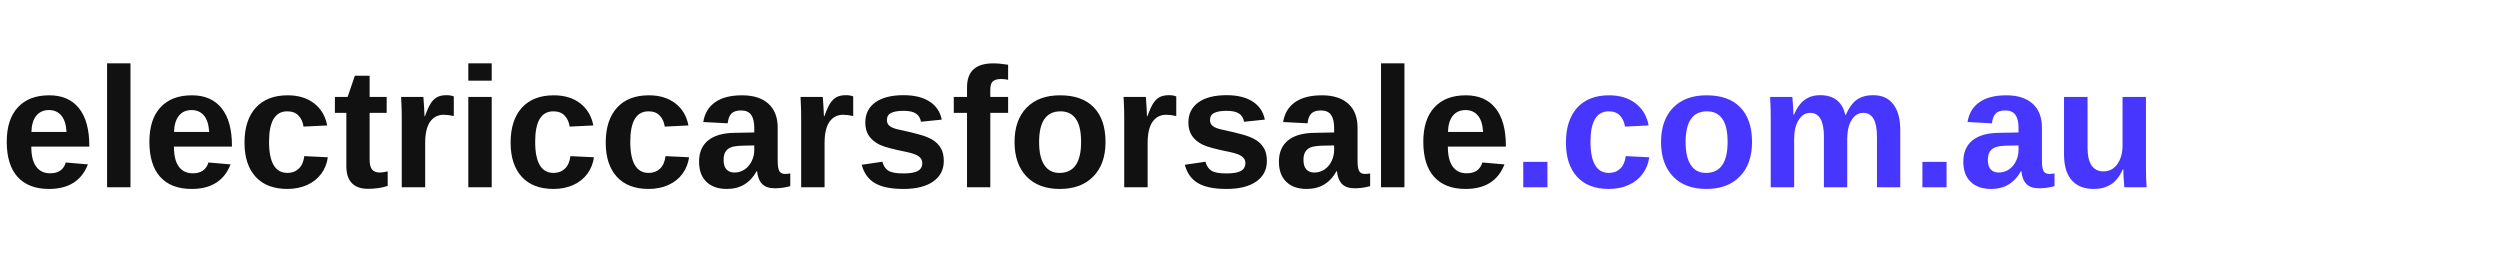
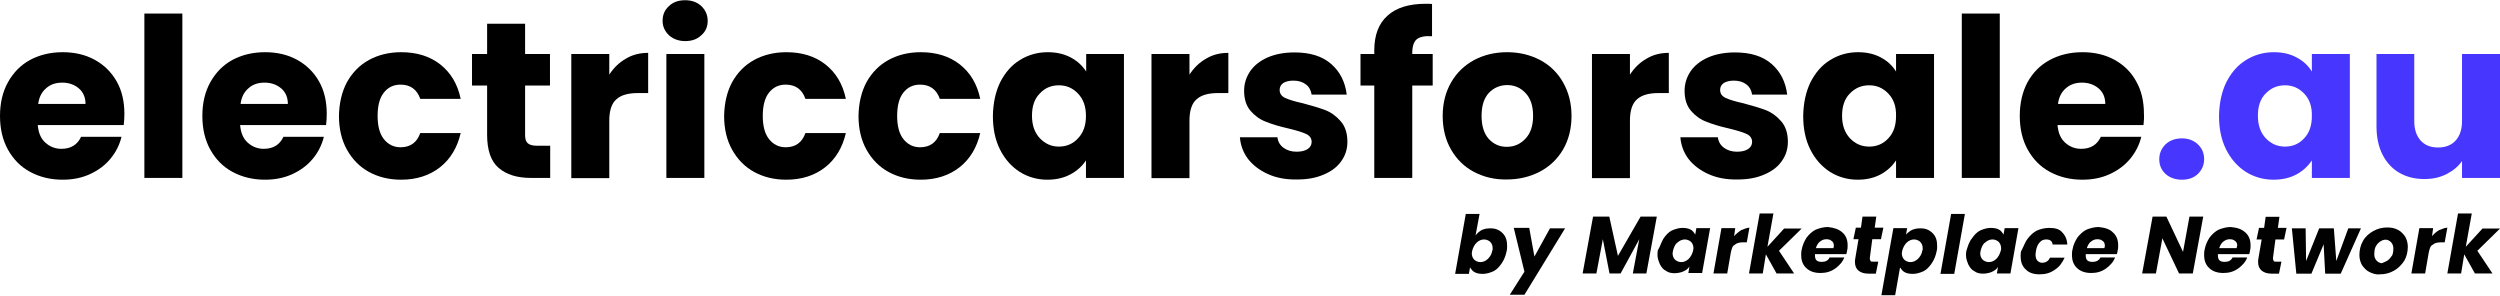
- <svg xmlns="http://www.w3.org/2000/svg" width="307" height="32" viewBox="0 0 307 32" role="img" aria-label="electriccarsforsale.com.au">
-   <text x="0" y="23" font-family="Arial, Helvetica, sans-serif" font-size="21" font-weight="700" fill="#111111">electriccarsforsale<tspan fill="#4736FE">.com.au</tspan>
-   </text>
+ <svg xmlns="http://www.w3.org/2000/svg" version="1.1" id="Layer_1" x="0px" y="0px" viewBox="0 0 1125.5 132.9" style="enable-background:new 0 0 1125.5 132.9;" xml:space="preserve">
+   <style type="text/css">
+ 	.st0{fill:#010101;}
+ 	.st1{fill:#4736FE;}
+ </style>
+   <g>
+     <path class="st0" d="M667.2,103.5c1.2-0.5,2.3-0.7,3.9-0.7c2.2,0,3.9,0.7,5.4,2.2s2,3.4,2,5.7c0,0.7,0,1.6-0.2,2.3   c-0.4,2-1.1,3.9-2.2,5.5s-2.3,2.9-3.7,3.6c-1.6,0.7-3.2,1.2-4.8,1.2c-1.4,0-2.7-0.2-3.6-0.7c-1.1-0.5-1.6-1.4-2.2-2.2l-0.5,2.9   h-6.2l4.8-27h6.2l-1.8,9.7C665.1,104.9,666.2,104,667.2,103.5L667.2,103.5z M672,111.8c0-1.2-0.4-2.2-1.1-2.9   c-0.5-0.5-1.6-1.1-2.7-1.1c-1.2,0-2.3,0.4-3.4,1.4c-1,1-1.6,2.2-2,3.6c0,0.4-0.2,0.7-0.2,1.2c0,1.2,0.4,2.2,1.1,2.9   c0.5,0.5,1.6,1.1,2.7,1.1c1.2,0,2.3-0.4,3.4-1.4c1-1,1.8-2.2,2-3.7C672,112.6,672,112.2,672,111.8z" />
+     <path class="st0" d="M688.5,102.8l2.3,12.7l7-12.7h6.8l-18.3,29.9h-6.6l6.6-10.4l-4.8-19.7h7V102.8L688.5,102.8L688.5,102.8z" />
+     <path class="st0" d="M745.9,97.5l-4.7,25.6h-6.1l2.9-15.4l-8.4,15.4h-5l-3-15.4l-2.9,15.4h-6.2l4.7-25.6h7.3l3.9,17.7l10.2-17.7   H745.9L745.9,97.5z" />
+     <path class="st0" d="M748.9,107.4c1.1-1.6,2.3-2.9,3.7-3.6c1.6-0.7,3.2-1.2,4.8-1.2c1.4,0,2.7,0.2,3.6,0.7c1.1,0.5,1.6,1.4,2.2,2.3   l0.5-2.9h6.2l-3.6,20.2h-6.2l0.5-2.9c-0.7,1.1-1.8,1.8-3,2.3c-1.2,0.5-2.7,0.7-3.9,0.7c-1.4,0-2.9-0.4-3.7-1.1   c-1.2-0.5-2-1.6-2.7-2.9c-0.5-1.2-1.1-2.7-1.1-4.1c0-0.7,0-1.6,0.2-2.3C747.4,111,747.9,109,748.9,107.4z M762.4,111.8   c0-1.2-0.4-2.2-1.1-2.9c-0.5-0.5-1.6-1.1-2.7-1.1c-1.2,0-2.3,0.4-3.4,1.4c-1.1,0.7-1.6,2.2-2,3.6c0,0.4-0.2,0.7-0.2,1.2   c0,1.2,0.4,2.2,1.1,2.9c0.5,0.5,1.6,1.1,2.7,1.1c1.2,0,2.3-0.4,3.4-1.4c1-1,1.6-2.2,2-3.6C762.2,112.6,762.4,112.2,762.4,111.8z" />
+     <path class="st0" d="M783.9,103.6c1.2-0.5,2.7-1.1,3.7-1.1l-1.2,6.6h-1.8c-1.6,0-2.9,0.4-3.6,1.1c-1.1,0.5-1.4,1.8-1.8,3.6   l-1.6,9.3h-6.2l3.6-20.4h6.2l-0.5,3.6C781.5,105.4,782.8,104.3,783.9,103.6L783.9,103.6z" />
+     <path class="st0" d="M800.9,112.9l6.8,10.2h-7.9l-4.8-8.6l-1.4,8.6h-6.2l4.8-27h6.2l-2.7,15l7.5-8.2h7.9L800.9,112.9L800.9,112.9z" />
+     <path class="st0" d="M829.5,104.7c1.6,1.4,2.3,3.4,2.3,5.7c0,0.7,0,1.6-0.2,2.2c0,0.5-0.2,1.2-0.4,1.8h-14.1v0.5   c0,1.1,0.2,1.8,0.7,2.3s1.4,0.7,2.3,0.7c1.6,0,2.9-0.5,3.6-2h6.6c-0.7,2-2.3,3.7-4.1,5c-2,1.4-4.1,2-6.6,2c-2.7,0-4.8-0.7-6.4-2.2   c-1.6-1.5-2.3-3.4-2.3-5.9c0-0.7,0-1.6,0.2-2.3c0.4-2.2,1.2-3.9,2.2-5.5c1.2-1.6,2.7-2.9,4.1-3.6c1.8-0.7,3.6-1.2,5.5-1.2   C825.7,102.5,827.9,103.2,829.5,104.7L829.5,104.7z M825.6,110.6c0-1.1-0.4-1.8-1.1-2.2c-0.5-0.5-1.4-0.7-2.3-0.7   c-1.1,0-2,0.4-2.9,1.1c-0.7,0.5-1.4,1.6-1.8,2.9h7.9C825.6,111,825.6,110.8,825.6,110.6L825.6,110.6z" />
+     <path class="st0" d="M841.8,116.1v0.4c0,0.4,0.2,0.7,0.4,1.1c0.2,0.2,0.5,0.2,1.2,0.2h2.2l-1.1,5.4h-3.2c-3.9,0-6.2-1.8-6.2-5.2   c0-0.5,0-1.2,0.2-2l1.4-8.3h-2.3l1.1-5.2h2.3l0.7-5h6.2l-0.7,5h3.9l-1.1,5.2h-3.9L841.8,116.1L841.8,116.1z" />
+     <path class="st0" d="M860.8,103.5c1.2-0.5,2.3-0.7,3.9-0.7c2.2,0,3.9,0.7,5.4,2.2s2,3.4,2,5.7c0,0.7,0,1.6-0.2,2.3   c-0.4,2-1.1,3.9-2.2,5.5c-1.1,1.6-2.3,2.9-3.7,3.6c-1.6,0.7-3.2,1.2-4.8,1.2c-1.4,0-2.7-0.2-3.6-0.7c-1.1-0.5-1.6-1.4-2.2-2.2   l-2.2,12.5H847l5.4-30.2h6.2l-0.5,2.9C858.7,104.9,859.8,104,860.8,103.5L860.8,103.5z M865.6,111.8c0-1.2-0.4-2.2-1.1-2.9   c-0.5-0.5-1.6-1.1-2.7-1.1c-1.2,0-2.3,0.4-3.4,1.4c-1,1-1.6,2.2-2,3.6c0,0.4-0.2,0.7-0.2,1.2c0,1.2,0.4,2.2,1.1,2.9   c0.5,0.5,1.6,1.1,2.7,1.1c1.2,0,2.3-0.4,3.4-1.4c1-1,1.8-2.2,2-3.7C865.6,112.6,865.6,112.2,865.6,111.8z" />
+     <path class="st0" d="M884.6,96.3l-4.8,27h-6.2l4.8-27H884.6z" />
+     <path class="st0" d="M887.7,107.4c1.1-1.6,2.3-2.9,3.7-3.6c1.6-0.7,3.2-1.2,4.8-1.2c1.4,0,2.7,0.2,3.6,0.7c1.1,0.5,1.6,1.4,2.2,2.3   l0.5-2.9h6.2l-3.6,20.4H899l0.5-2.9c-0.7,1.1-1.8,1.8-3,2.3s-2.7,0.7-3.9,0.7c-1.4,0-2.9-0.4-3.7-1.1c-1.2-0.5-2-1.6-2.7-2.9   c-0.5-1.2-1.1-2.7-1.1-4.1c0-0.7,0-1.6,0.2-2.3C885.9,111,886.4,109,887.7,107.4L887.7,107.4z M900.9,111.8c0-1.2-0.4-2.2-1.1-2.9   c-0.5-0.5-1.6-1.1-2.7-1.1c-1.2,0-2.3,0.4-3.4,1.4c-1.1,0.7-1.6,2.2-2,3.6c0,0.4-0.2,0.7-0.2,1.2c0,1.2,0.4,2.2,1.1,2.9   c0.5,0.5,1.6,1.1,2.7,1.1c1.2,0,2.3-0.4,3.4-1.4c1-1,1.6-2.2,2-3.6C900.9,112.6,900.9,112.2,900.9,111.8z" />
+     <path class="st0" d="M912.9,107.4c1.2-1.6,2.7-2.9,4.1-3.6c1.6-0.7,3.6-1.2,5.5-1.2c2.7,0,4.7,0.5,5.9,2c1.4,1.4,2.2,3.2,2.3,5.5   h-6.6c-0.2-1.6-1.2-2.3-2.9-2.3c-1.2,0-2.2,0.4-3,1.4c-0.7,0.7-1.4,2.2-1.6,3.7c0,0.5-0.2,1.1-0.2,1.6c0,1.2,0.2,2,0.7,2.7   c0.5,0.5,1.2,1.1,2.2,1.1c1.6,0,2.9-0.7,3.6-2.3h6.6c-1.1,2.3-2.3,4.1-4.5,5.5c-2,1.4-4.1,2-6.8,2s-4.8-0.7-6.2-2.2   c-1.6-1.4-2.3-3.4-2.3-5.9c0-0.7,0-1.6,0.2-2.3C911.1,111,911.6,109,912.9,107.4z" />
+     <path class="st0" d="M951.3,104.7c1.6,1.4,2.3,3.4,2.3,5.7c0,0.7,0,1.6-0.2,2.2c0,0.5-0.2,1.2-0.4,1.8h-14v0.5   c0,1.1,0.2,1.8,0.7,2.3s1.4,0.7,2.3,0.7c1.6,0,2.9-0.5,3.6-2h6.6c-0.7,2-2.3,3.7-4.1,5c-2,1.4-4.1,2-6.6,2c-2.7,0-4.8-0.7-6.4-2.2   c-1.6-1.5-2.3-3.4-2.3-5.9c0-0.7,0-1.6,0.2-2.3c0.4-2.2,1.2-3.9,2.2-5.5c1.2-1.6,2.7-2.9,4.1-3.6c1.8-0.7,3.6-1.2,5.5-1.2   C947.8,102.5,949.9,103.2,951.3,104.7L951.3,104.7z M947.6,110.6c0-1.1-0.4-1.8-1.1-2.2c-0.5-0.5-1.4-0.7-2.3-0.7   c-1.1,0-2,0.4-2.9,1.1c-0.7,0.5-1.4,1.6-1.8,2.9h7.9C947.6,111,947.6,110.8,947.6,110.6L947.6,110.6z" />
+     <path class="st0" d="M987.2,123.1H981l-7.5-15.8l-2.9,15.8h-6.2l4.7-25.6h6.2l7.5,15.9l2.9-15.9h6.2L987.2,123.1z" />
+     <path class="st0" d="M1010.9,104.7c1.6,1.4,2.3,3.4,2.3,5.7c0,0.7,0,1.6-0.2,2.2c0,0.5-0.2,1.2-0.4,1.8h-14.1v0.5   c0,1.1,0.2,1.8,0.7,2.3s1.4,0.7,2.3,0.7c1.6,0,2.9-0.5,3.6-2h6.6c-0.7,2-2.3,3.7-4.1,5c-2,1.4-4.1,2-6.6,2c-2.7,0-4.8-0.7-6.4-2.2   c-1.6-1.5-2.3-3.4-2.3-5.9c0-0.7,0-1.6,0.2-2.3c0.4-2.2,1.2-3.9,2.2-5.5c1.2-1.6,2.7-2.9,4.1-3.6c1.8-0.7,3.6-1.2,5.5-1.2   C1007.4,102.5,1009.3,103.2,1010.9,104.7L1010.9,104.7z M1007.2,110.6c0-1.1-0.4-1.8-1.1-2.2c-0.5-0.5-1.4-0.7-2.3-0.7   c-1.1,0-2,0.4-2.9,1.1c-0.7,0.5-1.4,1.6-1.8,2.9h7.9C1006.9,111,1007.2,110.8,1007.2,110.6L1007.2,110.6z" />
+     <path class="st0" d="M1023.3,116.1v0.4c0,0.4,0.2,0.7,0.4,1.1c0.2,0.2,0.5,0.2,1.2,0.2h2.2l-1.1,5.4h-3.2c-3.9,0-6.2-1.8-6.2-5.2   c0-0.5,0-1.2,0.2-2l1.4-8.2h-2.3l1.1-5.2h2.3l0.7-5h6.2l-0.7,5h3.9l-1.1,5.2h-3.9L1023.3,116.1L1023.3,116.1z" />
+     <path class="st0" d="M1062.9,102.8l-9.1,20.4h-7l-0.7-13.2l-5.5,13.2h-6.8l-2-20.4h6.2l0.2,14.7l5.9-14.7h6.6l1.1,14.7l5.4-14.7   C1057.1,102.8,1062.9,102.8,1062.9,102.8L1062.9,102.8z" />
+     <path class="st0" d="M1066.6,122.4c-1.4-0.7-2.3-1.8-3.2-3c-0.7-1.2-1.2-2.9-1.2-4.5c0-2.3,0.5-4.5,1.6-6.4c1.1-2,2.7-3.4,4.7-4.5   s3.9-1.6,6.4-1.6c1.8,0,3.4,0.4,4.7,1.1c1.4,0.7,2.3,1.8,3.2,3c0.7,1.2,1.2,2.9,1.2,4.5c0,2.3-0.5,4.5-1.6,6.4   c-1.2,1.8-2.7,3.4-4.7,4.5s-3.9,1.6-6.4,1.6C1069.6,123.7,1068,123.1,1066.6,122.4z M1075,117.2c0.7-0.5,1.4-1.4,2-2.3   c0.4-1.1,0.5-2,0.5-3c0-1.2-0.4-2.2-1.1-2.9c-0.5-0.5-1.4-1.1-2.3-1.1c-1.1,0-2,0.4-2.9,1.1c-0.7,0.5-1.4,1.4-1.8,2.3   c-0.4,1.1-0.5,2-0.5,3.2s0.4,2.2,1.1,2.9c0.5,0.5,1.4,1.1,2.3,1.1C1073.2,118.1,1074.3,117.7,1075,117.2z" />
+     <path class="st0" d="M1098.1,103.6c1.2-0.5,2.7-1.1,3.7-1.1l-1.2,6.6h-1.8c-1.6,0-2.9,0.4-3.6,1.1c-1.1,0.5-1.4,1.8-1.8,3.6   l-1.6,9.3h-6.2l3.6-20.4h6.2l-0.5,3.6C1095.7,105.4,1096.8,104.3,1098.1,103.6L1098.1,103.6z" />
+     <path class="st0" d="M1115.3,112.9l6.8,10.2h-7.9l-4.8-8.6l-1.4,8.6h-6.2l4.8-27h6.2l-2.7,15l7.5-8.2h7.9L1115.3,112.9   L1115.3,112.9z" />
+   </g>
+   <g>
+     <path d="M55.7,56.3H17c0.3,3.5,1.4,6.1,3.4,7.9c2,1.8,4.4,2.8,7.2,2.8c4.3,0,7.2-1.8,8.9-5.4h18.2c-0.9,3.7-2.6,7-5,9.9   c-2.4,2.9-5.5,5.2-9.2,6.9c-3.7,1.7-7.8,2.5-12.3,2.5c-5.5,0-10.3-1.2-14.6-3.5c-4.3-2.3-7.6-5.7-10-10C1.2,63.1,0,58,0,52.2   C0,46.4,1.2,41.3,3.6,37c2.4-4.3,5.7-7.7,9.9-10c4.3-2.3,9.2-3.5,14.7-3.5c5.4,0,10.2,1.1,14.4,3.4c4.2,2.3,7.5,5.5,9.9,9.7   c2.4,4.2,3.5,9.1,3.5,14.7C56,52.9,55.9,54.6,55.7,56.3z M38.5,46.8c0-2.9-1-5.3-3-7c-2-1.7-4.5-2.6-7.5-2.6   c-2.9,0-5.3,0.8-7.2,2.5c-2,1.7-3.2,4-3.6,7.1H38.5z" />
+     <path d="M82.1,6.1v74H65v-74H82.1z" />
+     <path d="M146.8,56.3h-38.7c0.3,3.5,1.4,6.1,3.4,7.9c2,1.8,4.4,2.8,7.2,2.8c4.3,0,7.2-1.8,8.9-5.4h18.2c-0.9,3.7-2.6,7-5,9.9   c-2.4,2.9-5.5,5.2-9.2,6.9c-3.7,1.7-7.8,2.5-12.3,2.5c-5.5,0-10.3-1.2-14.6-3.5c-4.3-2.3-7.6-5.7-10-10c-2.4-4.3-3.6-9.4-3.6-15.2   c0-5.8,1.2-10.9,3.6-15.2c2.4-4.3,5.7-7.7,9.9-10c4.3-2.3,9.2-3.5,14.7-3.5c5.4,0,10.2,1.1,14.4,3.4c4.2,2.3,7.5,5.5,9.9,9.7   c2.4,4.2,3.5,9.1,3.5,14.7C147.1,52.9,147,54.6,146.8,56.3z M129.6,46.8c0-2.9-1-5.3-3-7c-2-1.7-4.5-2.6-7.5-2.6   c-2.9,0-5.3,0.8-7.2,2.5c-2,1.7-3.2,4-3.6,7.1H129.6z" />
+     <path d="M156.2,37c2.4-4.3,5.7-7.7,9.9-10c4.2-2.3,9.1-3.5,14.5-3.5c7,0,12.9,1.8,17.6,5.5c4.7,3.7,7.8,8.8,9.2,15.5h-18.2   c-1.5-4.3-4.5-6.4-8.9-6.4c-3.1,0-5.6,1.2-7.5,3.6c-1.9,2.4-2.8,5.9-2.8,10.5c0,4.5,0.9,8,2.8,10.4c1.9,2.4,4.4,3.7,7.5,3.7   c4.4,0,7.4-2.1,8.9-6.4h18.2c-1.5,6.5-4.6,11.7-9.3,15.4c-4.7,3.7-10.6,5.6-17.5,5.6c-5.5,0-10.3-1.2-14.5-3.5   c-4.2-2.3-7.5-5.7-9.9-10c-2.4-4.3-3.6-9.4-3.6-15.2C152.7,46.4,153.9,41.3,156.2,37z" />
+     <path d="M247.7,65.6v14.5H239c-6.2,0-11-1.5-14.5-4.5c-3.5-3-5.2-8-5.2-14.9V38.5h-6.8V24.3h6.8V10.7h17.1v13.6h11.2v14.2h-11.2   v22.4c0,1.7,0.4,2.9,1.2,3.6c0.8,0.7,2.1,1.1,4,1.1H247.7z" />
+     <path d="M281.8,26.4c3-1.8,6.3-2.6,10-2.6v18.1h-4.7c-4.3,0-7.5,0.9-9.6,2.8c-2.1,1.8-3.2,5-3.2,9.6v25.9h-17.1V24.3h17.1v9.3   C276.3,30.5,278.8,28.1,281.8,26.4z" />
+     <path d="M301.2,15.9c-1.9-1.8-2.9-4-2.9-6.5c0-2.7,0.9-4.9,2.9-6.7c1.9-1.8,4.3-2.6,7.3-2.6c2.9,0,5.4,0.9,7.2,2.6   c1.9,1.8,2.9,4,2.9,6.7c0,2.6-0.9,4.8-2.9,6.5c-1.9,1.8-4.3,2.6-7.2,2.6C305.6,18.5,303.1,17.6,301.2,15.9z M317.1,24.3v55.8H300   V24.3H317.1z" />
+     <path d="M329.6,37c2.4-4.3,5.7-7.7,9.9-10c4.2-2.3,9.1-3.5,14.5-3.5c7,0,12.9,1.8,17.6,5.5c4.7,3.7,7.8,8.8,9.2,15.5h-18.2   c-1.5-4.3-4.5-6.4-8.9-6.4c-3.1,0-5.6,1.2-7.5,3.6c-1.9,2.4-2.8,5.9-2.8,10.5c0,4.5,0.9,8,2.8,10.4c1.9,2.4,4.4,3.7,7.5,3.7   c4.4,0,7.4-2.1,8.9-6.4h18.2c-1.5,6.5-4.6,11.7-9.3,15.4c-4.7,3.7-10.6,5.6-17.5,5.6c-5.5,0-10.3-1.2-14.5-3.5   c-4.2-2.3-7.5-5.7-9.9-10c-2.4-4.3-3.6-9.4-3.6-15.2C326.1,46.4,327.3,41.3,329.6,37z" />
+     <path d="M390.1,37c2.4-4.3,5.7-7.7,9.9-10c4.2-2.3,9.1-3.5,14.5-3.5c7,0,12.9,1.8,17.6,5.5c4.7,3.7,7.8,8.8,9.2,15.5h-18.2   c-1.5-4.3-4.5-6.4-8.9-6.4c-3.1,0-5.6,1.2-7.5,3.6c-1.9,2.4-2.8,5.9-2.8,10.5c0,4.5,0.9,8,2.8,10.4c1.9,2.4,4.4,3.7,7.5,3.7   c4.4,0,7.4-2.1,8.9-6.4h18.2c-1.5,6.5-4.6,11.7-9.3,15.4c-4.7,3.7-10.6,5.6-17.5,5.6c-5.5,0-10.3-1.2-14.5-3.5   c-4.2-2.3-7.5-5.7-9.9-10c-2.4-4.3-3.6-9.4-3.6-15.2C386.6,46.4,387.8,41.3,390.1,37z" />
+     <path d="M450.3,37c2.2-4.3,5.1-7.7,8.9-10c3.7-2.3,7.9-3.5,12.5-3.5c3.9,0,7.4,0.8,10.4,2.4c3,1.6,5.2,3.7,6.9,6.3v-7.9H506v55.8   h-17.1v-7.9c-1.7,2.6-4,4.7-7,6.3c-3,1.6-6.4,2.4-10.4,2.4c-4.5,0-8.7-1.2-12.4-3.5c-3.7-2.4-6.7-5.7-8.9-10.1   c-2.2-4.4-3.2-9.4-3.2-15.1C447.1,46.4,448.2,41.3,450.3,37z M485.3,42.1c-2.4-2.5-5.2-3.7-8.6-3.7s-6.3,1.2-8.6,3.7   c-2.4,2.4-3.5,5.8-3.5,10c0,4.3,1.2,7.6,3.5,10.1c2.4,2.5,5.2,3.8,8.6,3.8s6.3-1.2,8.6-3.7c2.4-2.5,3.6-5.8,3.6-10.1   C488.9,47.9,487.7,44.6,485.3,42.1z" />
+     <path d="M543,26.4c3-1.8,6.3-2.6,10-2.6v18.1h-4.7c-4.3,0-7.5,0.9-9.6,2.8c-2.1,1.8-3.2,5-3.2,9.6v25.9h-17.1V24.3h17.1v9.3   C537.5,30.5,540,28.1,543,26.4z" />
+     <path d="M570.9,78.4c-3.8-1.7-6.8-4-9-6.8c-2.2-2.9-3.4-6.2-3.7-9.8h16.9c0.2,1.9,1.1,3.5,2.7,4.7c1.6,1.2,3.6,1.8,5.9,1.8   c2.1,0,3.8-0.4,5-1.2c1.2-0.8,1.8-1.9,1.8-3.2c0-1.6-0.8-2.8-2.5-3.6c-1.7-0.8-4.4-1.6-8.1-2.5c-4-0.9-7.3-1.9-10-3   c-2.7-1-5-2.7-6.9-4.9c-1.9-2.2-2.9-5.2-2.9-9c0-3.2,0.9-6.1,2.7-8.8c1.8-2.6,4.4-4.7,7.8-6.2c3.4-1.5,7.5-2.3,12.2-2.3   c7,0,12.5,1.7,16.5,5.2c4,3.5,6.3,8.1,7,13.8h-15.8c-0.3-1.9-1.1-3.5-2.6-4.6c-1.4-1.1-3.3-1.7-5.6-1.7c-2,0-3.5,0.4-4.6,1.1   c-1.1,0.8-1.6,1.8-1.6,3.1c0,1.6,0.8,2.8,2.5,3.6s4.4,1.6,8,2.4c4.1,1.1,7.5,2.1,10.1,3.1c2.6,1,4.9,2.7,6.9,5c2,2.3,3,5.4,3,9.2   c0,3.3-0.9,6.2-2.8,8.8c-1.8,2.6-4.5,4.6-7.9,6c-3.4,1.5-7.4,2.2-11.9,2.2C579,80.9,574.7,80.1,570.9,78.4z" />
+     <path d="M645,38.5h-9.2v41.6h-17.1V38.5h-6.2V24.3h6.2v-1.6c0-6.9,2-12.1,5.9-15.6c3.9-3.6,9.7-5.4,17.3-5.4c1.3,0,2.2,0,2.8,0.1   v14.5c-3.3-0.2-5.6,0.3-6.9,1.4c-1.3,1.1-2,3.2-2,6.1v0.5h9.2V38.5z" />
+     <path d="M663.6,77.4c-4.4-2.3-7.8-5.7-10.3-10c-2.5-4.3-3.8-9.4-3.8-15.2c0-5.7,1.3-10.8,3.8-15.1c2.5-4.4,6-7.7,10.4-10.1   c4.4-2.3,9.3-3.5,14.8-3.5c5.5,0,10.4,1.2,14.8,3.5c4.4,2.3,7.9,5.7,10.4,10.1c2.5,4.4,3.8,9.4,3.8,15.1c0,5.7-1.3,10.8-3.8,15.1   c-2.6,4.4-6.1,7.7-10.5,10c-4.4,2.3-9.4,3.5-14.9,3.5C672.9,80.9,668,79.7,663.6,77.4z M686.7,62.5c2.3-2.4,3.5-5.8,3.5-10.3   c0-4.5-1.1-7.9-3.4-10.3c-2.2-2.4-5-3.6-8.2-3.6c-3.3,0-6.1,1.2-8.3,3.5c-2.2,2.4-3.3,5.8-3.3,10.4c0,4.5,1.1,7.9,3.2,10.3   c2.2,2.4,4.9,3.6,8.1,3.6C681.7,66.1,684.4,64.9,686.7,62.5z" />
+     <path d="M741.3,26.4c3-1.8,6.3-2.6,10-2.6v18.1h-4.7c-4.3,0-7.5,0.9-9.6,2.8c-2.1,1.8-3.2,5-3.2,9.6v25.9h-17.1V24.3h17.1v9.3   C735.8,30.5,738.3,28.1,741.3,26.4z" />
+     <path d="M769.2,78.4c-3.8-1.7-6.8-4-9-6.8c-2.2-2.9-3.4-6.2-3.7-9.8h16.9c0.2,1.9,1.1,3.5,2.7,4.7c1.6,1.2,3.6,1.8,5.9,1.8   c2.1,0,3.8-0.4,5-1.2c1.2-0.8,1.8-1.9,1.8-3.2c0-1.6-0.8-2.8-2.5-3.6c-1.7-0.8-4.4-1.6-8.1-2.5c-4-0.9-7.3-1.9-10-3   c-2.7-1-5-2.7-6.9-4.9c-1.9-2.2-2.9-5.2-2.9-9c0-3.2,0.9-6.1,2.7-8.8c1.8-2.6,4.4-4.7,7.8-6.2c3.4-1.5,7.5-2.3,12.2-2.3   c7,0,12.5,1.7,16.5,5.2c4,3.5,6.3,8.1,7,13.8h-15.8c-0.3-1.9-1.1-3.5-2.6-4.6c-1.4-1.1-3.3-1.7-5.6-1.7c-2,0-3.5,0.4-4.6,1.1   c-1.1,0.8-1.6,1.8-1.6,3.1c0,1.6,0.8,2.8,2.5,3.6s4.4,1.6,8,2.4c4.1,1.1,7.5,2.1,10.1,3.1c2.6,1,4.9,2.7,6.9,5c2,2.3,3,5.4,3,9.2   c0,3.3-0.9,6.2-2.8,8.8c-1.8,2.6-4.5,4.6-7.9,6c-3.4,1.5-7.4,2.2-11.9,2.2C777.3,80.9,773,80.1,769.2,78.4z" />
+     <path d="M815.1,37c2.2-4.3,5.1-7.7,8.9-10c3.7-2.3,7.9-3.5,12.5-3.5c3.9,0,7.4,0.8,10.3,2.4c3,1.6,5.2,3.7,6.8,6.3v-7.9h17.1v55.8   h-17.1v-7.9c-1.7,2.6-4,4.7-6.9,6.3c-3,1.6-6.4,2.4-10.4,2.4c-4.5,0-8.7-1.2-12.4-3.5c-3.7-2.4-6.7-5.7-8.9-10.1   c-2.2-4.4-3.2-9.4-3.2-15.1C811.9,46.4,813,41.3,815.1,37z M850.1,42.1c-2.4-2.5-5.2-3.7-8.6-3.7c-3.4,0-6.3,1.2-8.7,3.7   c-2.4,2.4-3.5,5.8-3.5,10c0,4.3,1.2,7.6,3.5,10.1c2.4,2.5,5.2,3.8,8.7,3.8c3.4,0,6.3-1.2,8.6-3.7c2.4-2.5,3.5-5.8,3.5-10.1   C853.7,47.9,852.5,44.6,850.1,42.1z" />
+     <path d="M900.3,6.1v74h-17.1v-74H900.3z" />
+     <path d="M965,56.3h-38.7c0.3,3.5,1.4,6.1,3.4,7.9c2,1.8,4.4,2.8,7.2,2.8c4.3,0,7.2-1.8,8.9-5.4H964c-0.9,3.7-2.6,7-5,9.9   c-2.4,2.9-5.5,5.2-9.2,6.9c-3.7,1.7-7.8,2.5-12.3,2.5c-5.5,0-10.3-1.2-14.6-3.5c-4.3-2.3-7.6-5.7-10-10c-2.4-4.3-3.6-9.4-3.6-15.2   c0-5.8,1.2-10.9,3.5-15.2c2.4-4.3,5.7-7.7,10-10c4.3-2.3,9.2-3.5,14.7-3.5c5.4,0,10.2,1.1,14.4,3.4c4.2,2.3,7.5,5.5,9.8,9.7   c2.4,4.2,3.5,9.1,3.5,14.7C965.3,52.9,965.2,54.6,965,56.3z M947.8,46.8c0-2.9-1-5.3-3-7c-2-1.7-4.5-2.6-7.5-2.6   c-2.9,0-5.3,0.8-7.2,2.5c-2,1.7-3.2,4-3.6,7.1H947.8z" />
+     <path class="st1" d="M974.9,78.3c-1.9-1.8-2.8-4-2.8-6.6c0-2.7,1-4.9,2.8-6.7c1.9-1.8,4.4-2.7,7.4-2.7c2.9,0,5.3,0.9,7.2,2.7   c1.9,1.8,2.8,4,2.8,6.7c0,2.6-1,4.8-2.8,6.6c-1.9,1.8-4.3,2.6-7.2,2.6C979.3,80.9,976.8,80,974.9,78.3z" />
+     <path class="st1" d="M1002.3,37c2.2-4.3,5.1-7.7,8.9-10c3.7-2.3,7.9-3.5,12.5-3.5c3.9,0,7.4,0.8,10.3,2.4c3,1.6,5.2,3.7,6.8,6.3   v-7.9h17.1v55.8h-17.1v-7.9c-1.7,2.6-4,4.7-6.9,6.3c-3,1.6-6.4,2.4-10.4,2.4c-4.5,0-8.7-1.2-12.4-3.5c-3.7-2.4-6.7-5.7-8.9-10.1   c-2.2-4.4-3.2-9.4-3.2-15.1C999.1,46.4,1000.2,41.3,1002.3,37z M1037.3,42.1c-2.4-2.5-5.2-3.7-8.6-3.7c-3.4,0-6.3,1.2-8.7,3.7   c-2.4,2.4-3.5,5.8-3.5,10c0,4.3,1.2,7.6,3.5,10.1c2.4,2.5,5.2,3.8,8.7,3.8c3.4,0,6.3-1.2,8.6-3.7c2.4-2.5,3.5-5.8,3.5-10.1   C1040.9,47.9,1039.7,44.6,1037.3,42.1z" />
+     <path class="st1" d="M1125.5,24.3v55.8h-17.1v-7.6c-1.7,2.5-4.1,4.4-7,5.9c-3,1.5-6.2,2.2-9.9,2.2c-4.3,0-8-0.9-11.3-2.8   c-3.3-1.9-5.8-4.7-7.6-8.2c-1.8-3.6-2.7-7.8-2.7-12.7V24.3h17v30.3c0,3.7,1,6.6,2.9,8.7c1.9,2.1,4.5,3.1,7.8,3.1c3.3,0,6-1,7.9-3.1   c1.9-2.1,2.9-5,2.9-8.7V24.3H1125.5z" />
+   </g>
</svg>
